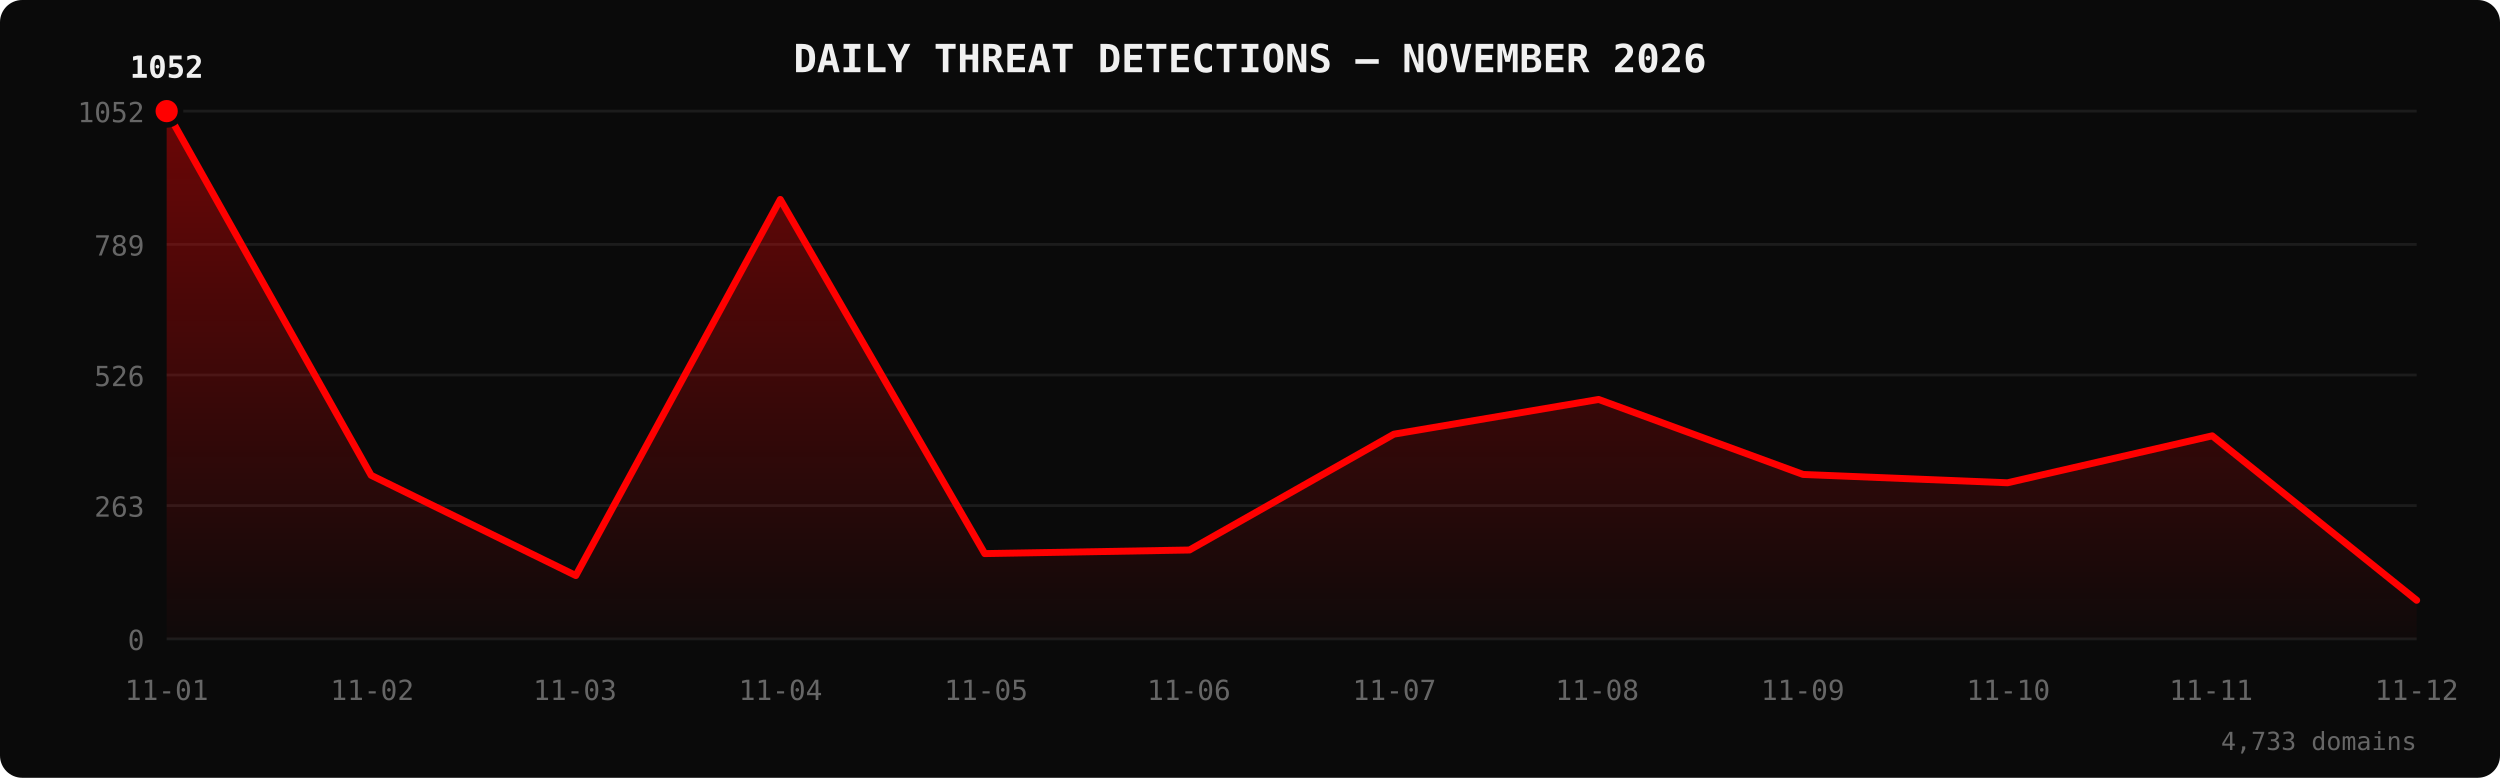
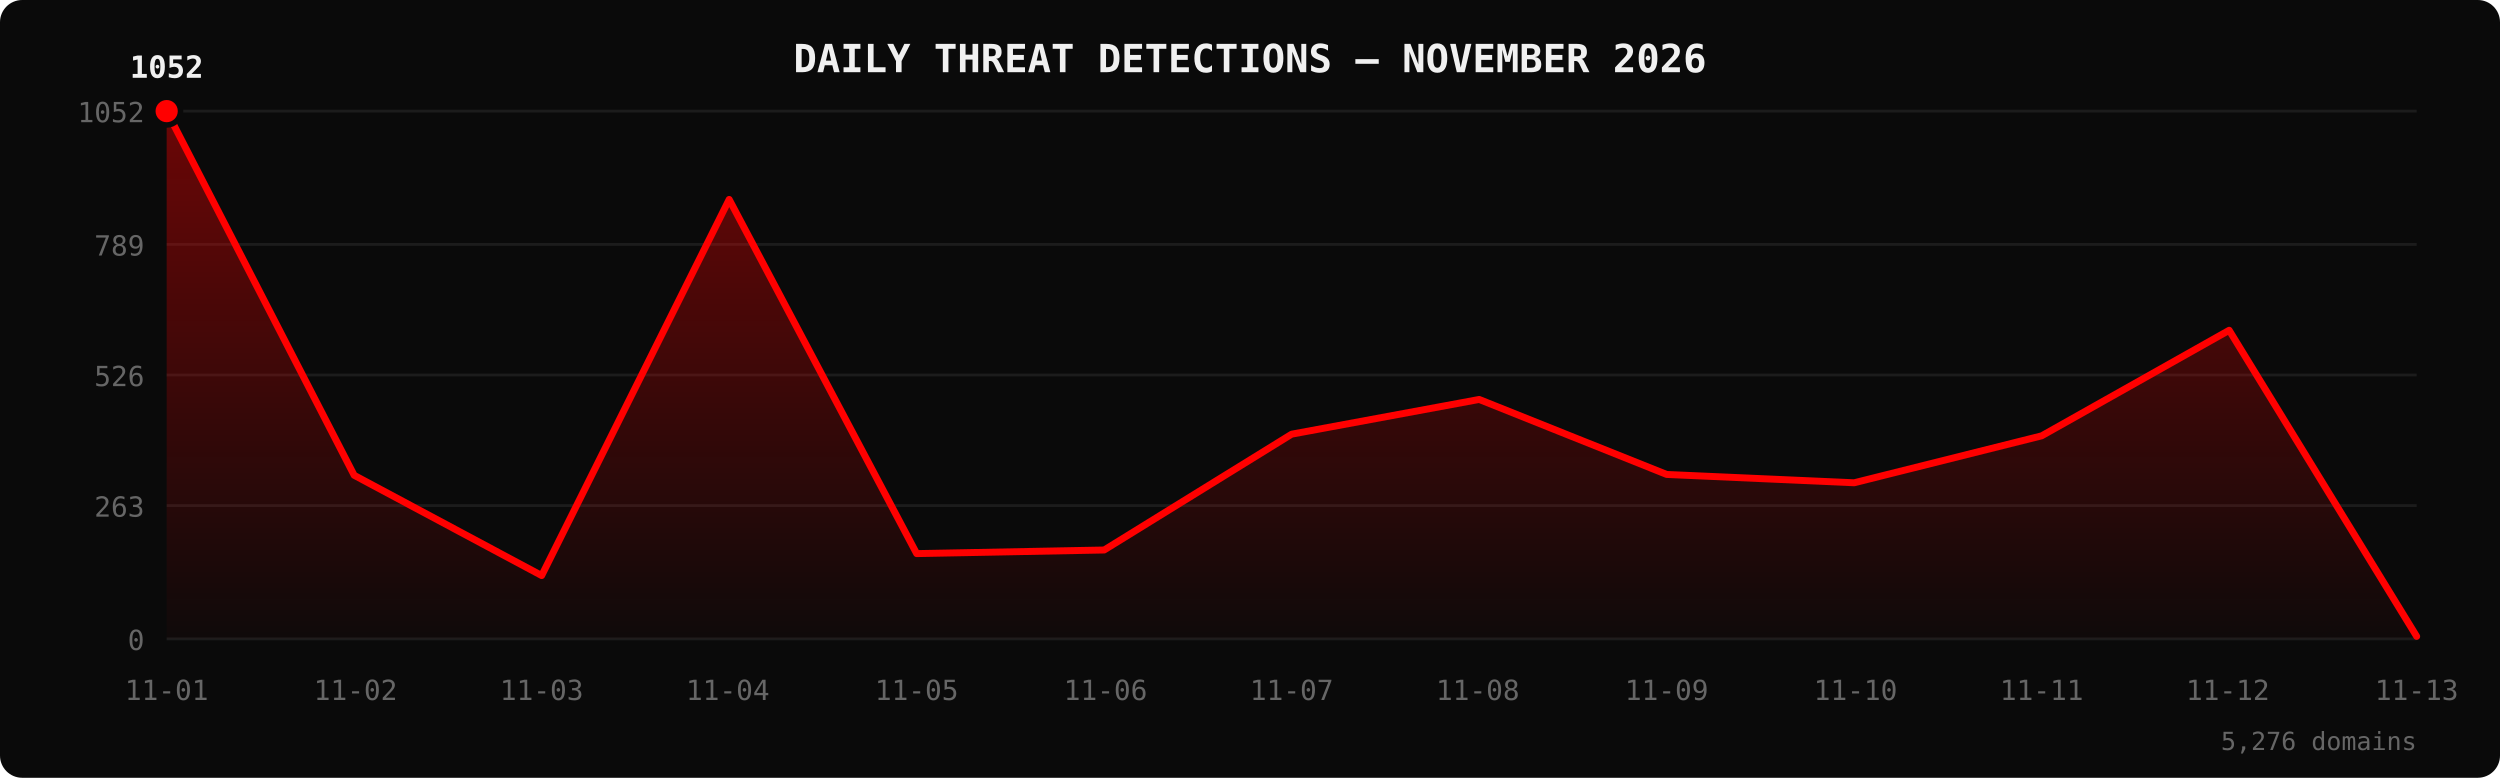
<svg xmlns="http://www.w3.org/2000/svg" width="900" height="280" viewBox="0 0 900 280">
  <rect width="900" height="280" rx="8" fill="#0A0A0A" />
  <text x="450" y="26" fill="#F0F0F0" font-size="14" text-anchor="middle" font-family="monospace" font-weight="bold">DAILY THREAT DETECTIONS — NOVEMBER 2026</text>
  <line x1="60" y1="230" x2="870" y2="230" stroke="#1C1C1C" stroke-width="1" />
  <text x="52" y="234" fill="#666" font-size="10" text-anchor="end" font-family="monospace">0</text>
  <line x1="60" y1="182" x2="870" y2="182" stroke="#1C1C1C" stroke-width="1" />
  <text x="52" y="186" fill="#666" font-size="10" text-anchor="end" font-family="monospace">263</text>
  <line x1="60" y1="135" x2="870" y2="135" stroke="#1C1C1C" stroke-width="1" />
  <text x="52" y="139" fill="#666" font-size="10" text-anchor="end" font-family="monospace">526</text>
  <line x1="60" y1="88" x2="870" y2="88" stroke="#1C1C1C" stroke-width="1" />
  <text x="52" y="92" fill="#666" font-size="10" text-anchor="end" font-family="monospace">789</text>
  <line x1="60" y1="40" x2="870" y2="40" stroke="#1C1C1C" stroke-width="1" />
  <text x="52" y="44" fill="#666" font-size="10" text-anchor="end" font-family="monospace">1052</text>
  <defs>
    <linearGradient id="areaGrad" x1="0" y1="0" x2="0" y2="1">
      <stop offset="0%" stop-color="#FF0000" stop-opacity="0.4" />
      <stop offset="100%" stop-color="#FF0000" stop-opacity="0.02" />
    </linearGradient>
  </defs>
-   <path d="M60.0,230 L60.0,40.0 L133.6,171.1 L207.3,207.2 L280.9,71.8 L354.5,199.3 L428.2,198.0 L501.8,156.3 L575.5,143.8 L649.1,170.8 L722.7,173.8 L796.4,156.9 L870.0,216.1 L870.0,230 Z" fill="url(#areaGrad)" />
-   <polyline points="60.0,40.0 133.6,171.1 207.3,207.2 280.9,71.8 354.5,199.3 428.2,198.0 501.8,156.3 575.5,143.8 649.1,170.8 722.7,173.8 796.4,156.9 870.0,216.1" fill="none" stroke="#FF0000" stroke-width="2.5" stroke-linejoin="round" stroke-linecap="round" />
+   <path d="M60.0,230 L60.0,40.0 L127.5,171.1 L195.0,207.2 L262.5,71.8 L330.0,199.3 L397.5,198.0 L465.0,156.3 L532.5,143.8 L600.0,170.8 L667.5,173.8 L735.0,156.9 L802.5,118.9 L870.0,229.1 L870.0,230 Z" fill="url(#areaGrad)" />
+   <polyline points="60.0,40.0 127.5,171.1 195.0,207.2 262.5,71.8 330.0,199.3 397.5,198.0 465.0,156.3 532.5,143.8 600.0,170.8 667.5,173.8 735.0,156.9 802.5,118.9 870.0,229.1" fill="none" stroke="#FF0000" stroke-width="2.5" stroke-linejoin="round" stroke-linecap="round" />
  <circle cx="60.0" cy="40.0" r="5" fill="#FF0000" stroke="#0A0A0A" stroke-width="2" />
  <text x="60.0" y="28.0" fill="#F0F0F0" font-size="11" text-anchor="middle" font-family="monospace" font-weight="bold">1052</text>
  <text x="60" y="252" fill="#666" font-size="10" text-anchor="middle" font-family="monospace">11-01</text>
-   <text x="134" y="252" fill="#666" font-size="10" text-anchor="middle" font-family="monospace">11-02</text>
-   <text x="207" y="252" fill="#666" font-size="10" text-anchor="middle" font-family="monospace">11-03</text>
-   <text x="281" y="252" fill="#666" font-size="10" text-anchor="middle" font-family="monospace">11-04</text>
-   <text x="355" y="252" fill="#666" font-size="10" text-anchor="middle" font-family="monospace">11-05</text>
-   <text x="428" y="252" fill="#666" font-size="10" text-anchor="middle" font-family="monospace">11-06</text>
-   <text x="502" y="252" fill="#666" font-size="10" text-anchor="middle" font-family="monospace">11-07</text>
-   <text x="575" y="252" fill="#666" font-size="10" text-anchor="middle" font-family="monospace">11-08</text>
-   <text x="649" y="252" fill="#666" font-size="10" text-anchor="middle" font-family="monospace">11-09</text>
-   <text x="723" y="252" fill="#666" font-size="10" text-anchor="middle" font-family="monospace">11-10</text>
-   <text x="796" y="252" fill="#666" font-size="10" text-anchor="middle" font-family="monospace">11-11</text>
-   <text x="870" y="252" fill="#666" font-size="10" text-anchor="middle" font-family="monospace">11-12</text>
-   <text x="870" y="270" fill="#666" font-size="9" text-anchor="end" font-family="monospace">4,733 domains</text>
+   <text x="128" y="252" fill="#666" font-size="10" text-anchor="middle" font-family="monospace">11-02</text>
+   <text x="195" y="252" fill="#666" font-size="10" text-anchor="middle" font-family="monospace">11-03</text>
+   <text x="262" y="252" fill="#666" font-size="10" text-anchor="middle" font-family="monospace">11-04</text>
+   <text x="330" y="252" fill="#666" font-size="10" text-anchor="middle" font-family="monospace">11-05</text>
+   <text x="398" y="252" fill="#666" font-size="10" text-anchor="middle" font-family="monospace">11-06</text>
+   <text x="465" y="252" fill="#666" font-size="10" text-anchor="middle" font-family="monospace">11-07</text>
+   <text x="532" y="252" fill="#666" font-size="10" text-anchor="middle" font-family="monospace">11-08</text>
+   <text x="600" y="252" fill="#666" font-size="10" text-anchor="middle" font-family="monospace">11-09</text>
+   <text x="668" y="252" fill="#666" font-size="10" text-anchor="middle" font-family="monospace">11-10</text>
+   <text x="735" y="252" fill="#666" font-size="10" text-anchor="middle" font-family="monospace">11-11</text>
+   <text x="802" y="252" fill="#666" font-size="10" text-anchor="middle" font-family="monospace">11-12</text>
+   <text x="870" y="252" fill="#666" font-size="10" text-anchor="middle" font-family="monospace">11-13</text>
+   <text x="870" y="270" fill="#666" font-size="9" text-anchor="end" font-family="monospace">5,276 domains</text>
</svg>
